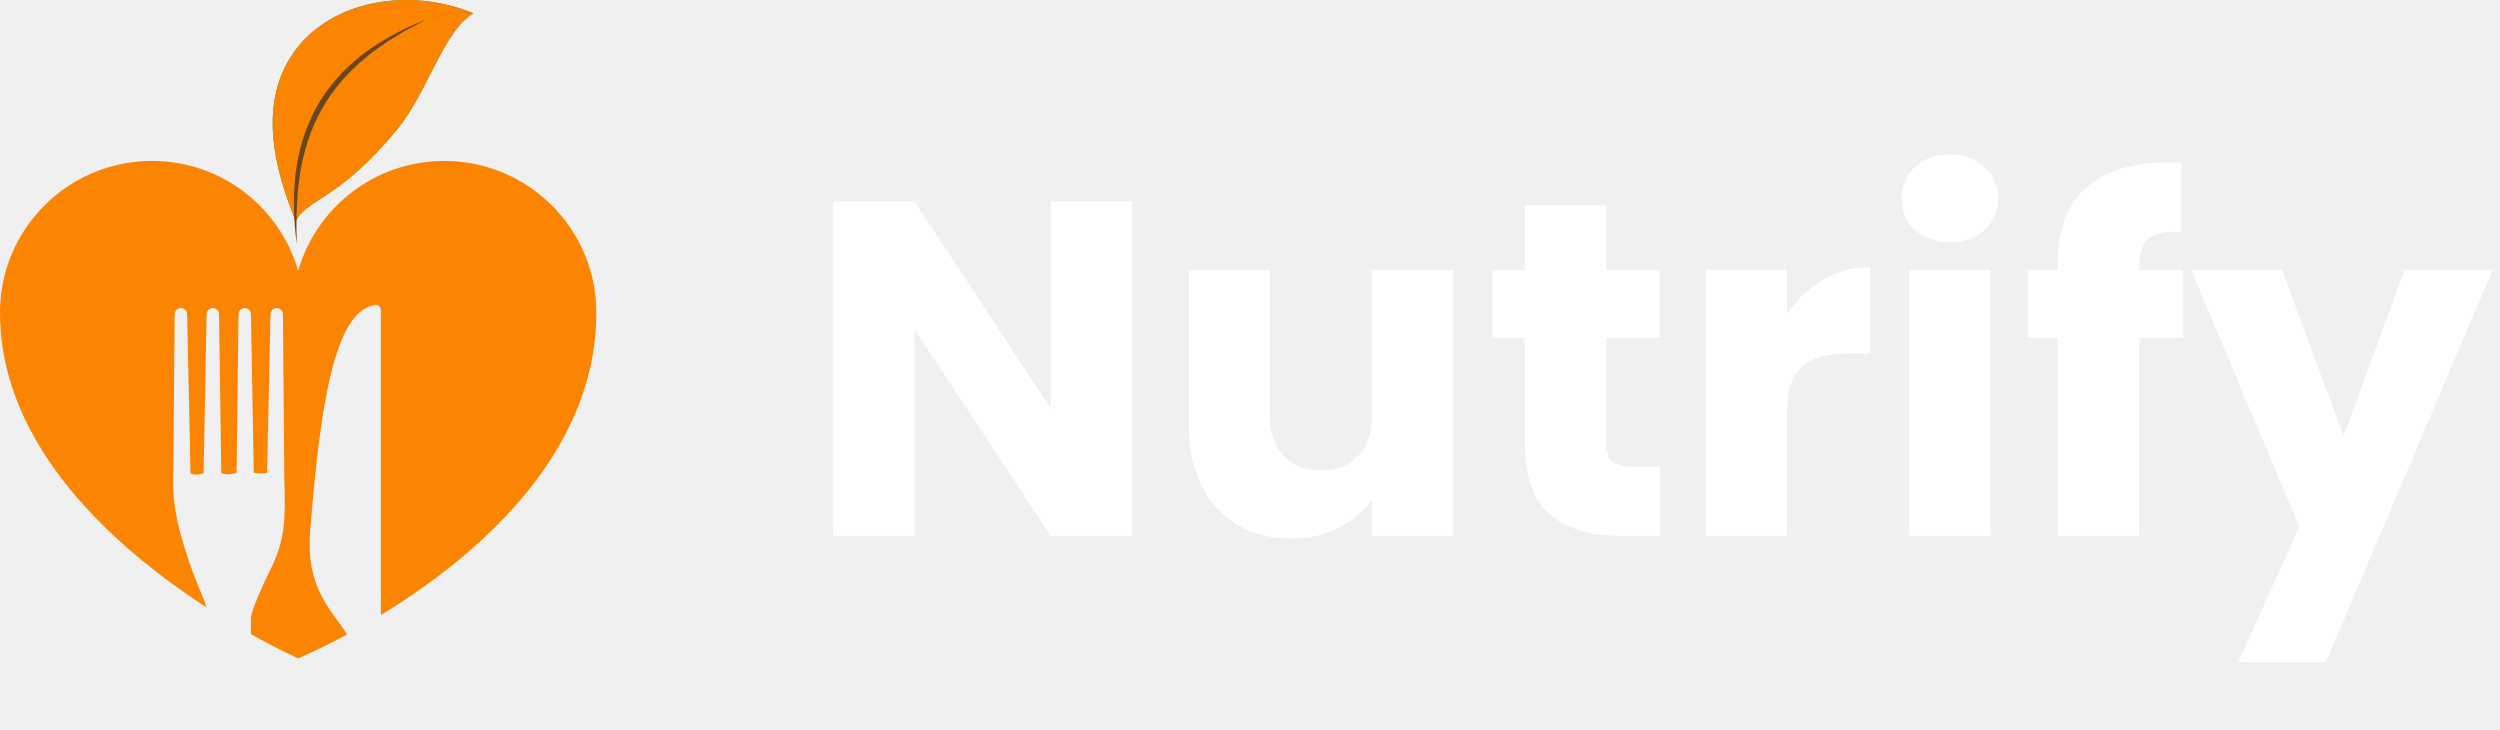
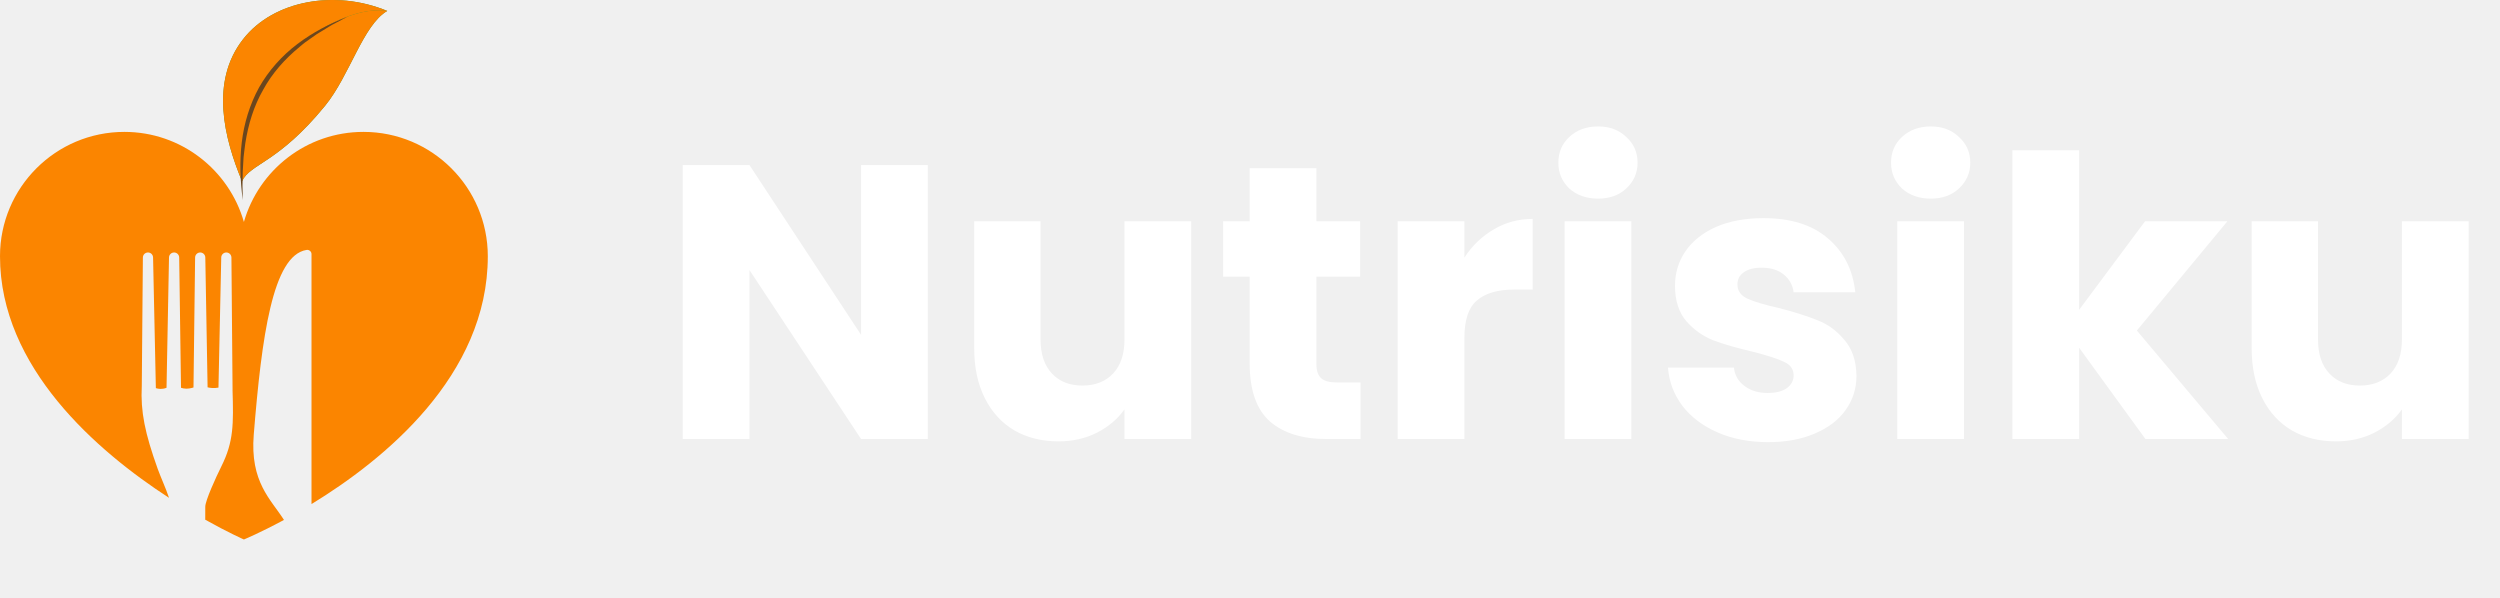
- <svg xmlns="http://www.w3.org/2000/svg" width="168" height="49" viewBox="0 0 168 49" fill="none">
-   <path d="M76.08 36H70.608L61.456 22.144V36H55.984V13.536H61.456L70.608 27.456V13.536H76.08V36ZM97.678 18.144V36H92.207V33.568C91.652 34.357 90.894 34.997 89.934 35.488C88.996 35.957 87.951 36.192 86.799 36.192C85.433 36.192 84.228 35.893 83.183 35.296C82.137 34.677 81.326 33.792 80.751 32.64C80.174 31.488 79.886 30.133 79.886 28.576V18.144H85.326V27.84C85.326 29.035 85.636 29.963 86.254 30.624C86.873 31.285 87.705 31.616 88.751 31.616C89.817 31.616 90.66 31.285 91.278 30.624C91.897 29.963 92.207 29.035 92.207 27.84V18.144H97.678ZM111.561 31.36V36H108.777C106.793 36 105.246 35.52 104.137 34.56C103.028 33.579 102.473 31.989 102.473 29.792V22.688H100.297V18.144H102.473V13.792H107.945V18.144H111.529V22.688H107.945V29.856C107.945 30.389 108.073 30.773 108.329 31.008C108.585 31.243 109.012 31.36 109.609 31.36H111.561ZM120.081 21.12C120.721 20.139 121.521 19.371 122.481 18.816C123.441 18.24 124.508 17.952 125.681 17.952V23.744H124.177C122.812 23.744 121.788 24.043 121.105 24.64C120.422 25.216 120.081 26.24 120.081 27.712V36H114.609V18.144H120.081V21.12ZM131.049 16.288C130.089 16.288 129.299 16.011 128.681 15.456C128.083 14.88 127.785 14.176 127.785 13.344C127.785 12.491 128.083 11.787 128.681 11.232C129.299 10.656 130.089 10.368 131.049 10.368C131.987 10.368 132.755 10.656 133.353 11.232C133.971 11.787 134.281 12.491 134.281 13.344C134.281 14.176 133.971 14.88 133.353 15.456C132.755 16.011 131.987 16.288 131.049 16.288ZM133.769 18.144V36H128.297V18.144H133.769ZM146.694 22.688H143.75V36H138.278V22.688H136.294V18.144H138.278V17.632C138.278 15.435 138.907 13.771 140.166 12.64C141.425 11.488 143.27 10.912 145.702 10.912C146.107 10.912 146.406 10.923 146.598 10.944V15.584C145.553 15.52 144.817 15.669 144.39 16.032C143.963 16.395 143.75 17.045 143.75 17.984V18.144H146.694V22.688ZM167.505 18.144L156.305 44.48H150.417L154.513 35.392L147.249 18.144H153.361L157.489 29.312L161.585 18.144H167.505Z" fill="white" />
-   <path d="M19.881 14.861C18.435 11.383 17.219 6.714 19.975 3.207C22.48 0.018 27.541 -0.872 31.812 0.895C29.816 2.06 28.736 6.189 26.703 8.676C22.84 13.4 20.569 13.396 19.881 14.861Z" fill="#5B8F31" />
-   <path d="M24.793 3.49C23.512 4.546 21.414 6.257 20.595 9.061C19.879 11.506 19.827 13.584 19.858 14.802C19.866 14.822 19.873 14.842 19.882 14.861C20.569 13.397 22.84 13.4 26.703 8.676C28.736 6.189 29.816 2.06 31.812 0.895C31.791 0.886 31.77 0.878 31.749 0.87C29.109 0.561 25.998 2.497 24.793 3.49Z" fill="#FB8500" />
-   <path d="M20.595 9.061C21.415 6.257 23.512 4.546 24.793 3.49C25.998 2.497 29.108 0.561 31.749 0.87C27.491 -0.862 22.468 0.033 19.975 3.207C17.235 6.695 18.422 11.33 19.858 14.802C19.827 13.583 19.879 11.506 20.595 9.061Z" fill="#FB8500" />
-   <path d="M19.946 16.413C19.734 14.857 19.673 13.27 19.86 11.695C20.043 10.123 20.513 8.57 21.282 7.171C22.072 5.783 23.157 4.57 24.423 3.615C25.69 2.657 27.105 1.923 28.572 1.358C28.225 1.545 27.878 1.729 27.529 1.908C27.175 2.076 26.854 2.305 26.516 2.502C26.35 2.605 26.178 2.698 26.015 2.806L25.537 3.143L25.059 3.479C24.903 3.595 24.759 3.726 24.608 3.849C23.407 4.831 22.358 6.003 21.62 7.36C20.848 8.698 20.395 10.202 20.154 11.736C20.097 12.12 20.058 12.507 20.009 12.894L19.941 14.062L19.921 15.236C19.933 15.627 19.941 16.019 19.946 16.413Z" fill="#6A461E" />
-   <path d="M29.857 10.815C25.192 10.815 21.261 13.936 20.037 18.2C18.813 13.936 14.881 10.815 10.217 10.815C4.574 10.815 0 15.381 0 21.014C0 30.142 7.996 37.005 13.886 40.822C13.639 40.079 13.179 39.073 12.953 38.443C11.904 35.515 11.541 33.752 11.646 31.669H11.647L11.738 21.117C11.739 20.888 11.926 20.703 12.156 20.703C12.388 20.703 12.576 20.891 12.575 21.123L12.803 31.827C13.021 31.898 13.332 31.937 13.68 31.798L13.883 21.119C13.884 20.889 14.071 20.703 14.302 20.703C14.533 20.703 14.721 20.89 14.72 21.121L14.869 31.796C15.075 31.872 15.418 31.925 15.895 31.773L16.028 21.121C16.028 20.89 16.215 20.703 16.447 20.703C16.677 20.703 16.865 20.889 16.865 21.119L17.053 31.761C17.26 31.812 17.573 31.852 17.947 31.784L18.175 21.123C18.173 20.892 18.361 20.703 18.593 20.703C18.823 20.703 19.01 20.888 19.012 21.117L19.104 31.971H19.102C19.188 34.781 19.195 36.218 18.195 38.224C17.716 39.183 16.862 41.058 16.862 41.553C16.862 41.651 16.862 42.047 16.861 42.616C18.764 43.681 20.036 44.238 20.036 44.238C20.036 44.238 21.361 43.694 23.327 42.633C22.25 40.944 20.529 39.53 20.846 35.633C21.5 27.587 22.394 20.959 25.175 20.495C25.392 20.459 25.591 20.618 25.591 20.837V41.334C31.521 37.723 40.073 30.817 40.073 21.014C40.073 15.381 35.499 10.815 29.857 10.815Z" fill="#FB8500" />
+ <svg xmlns="http://www.w3.org/2000/svg" width="205" height="49" viewBox="0 0 205 49" fill="none">
+   <path d="M76.08 36H70.608L61.456 22.144V36H55.984V13.536H61.456L70.608 27.456V13.536H76.08V36ZM97.678 18.144V36H92.207V33.568C91.652 34.357 90.894 34.997 89.934 35.488C88.996 35.957 87.951 36.192 86.799 36.192C85.433 36.192 84.228 35.893 83.183 35.296C82.137 34.677 81.326 33.792 80.751 32.64C80.174 31.488 79.886 30.133 79.886 28.576V18.144H85.326V27.84C85.326 29.035 85.636 29.963 86.254 30.624C86.873 31.285 87.705 31.616 88.751 31.616C89.817 31.616 90.66 31.285 91.278 30.624C91.897 29.963 92.207 29.035 92.207 27.84V18.144H97.678ZM111.561 31.36V36H108.777C106.793 36 105.246 35.52 104.137 34.56C103.028 33.579 102.473 31.989 102.473 29.792V22.688H100.297V18.144H102.473V13.792H107.945V18.144H111.529V22.688H107.945V29.856C107.945 30.389 108.073 30.773 108.329 31.008C108.585 31.243 109.012 31.36 109.609 31.36H111.561ZM120.081 21.12C120.721 20.139 121.521 19.371 122.481 18.816C123.441 18.24 124.508 17.952 125.681 17.952V23.744H124.177C122.812 23.744 121.788 24.043 121.105 24.64C120.422 25.216 120.081 26.24 120.081 27.712V36H114.609V18.144H120.081V21.12ZM131.049 16.288C130.089 16.288 129.299 16.011 128.681 15.456C128.083 14.88 127.785 14.176 127.785 13.344C127.785 12.491 128.083 11.787 128.681 11.232C129.299 10.656 130.089 10.368 131.049 10.368C131.987 10.368 132.755 10.656 133.353 11.232C133.971 11.787 134.281 12.491 134.281 13.344C134.281 14.176 133.971 14.88 133.353 15.456C132.755 16.011 131.987 16.288 131.049 16.288ZM133.769 18.144V36H128.297V18.144H133.769ZM144.998 36.256C143.441 36.256 142.054 35.989 140.838 35.456C139.622 34.923 138.662 34.197 137.958 33.28C137.254 32.341 136.859 31.296 136.774 30.144H142.182C142.246 30.763 142.534 31.264 143.046 31.648C143.558 32.032 144.187 32.224 144.934 32.224C145.617 32.224 146.139 32.096 146.502 31.84C146.886 31.563 147.078 31.211 147.078 30.784C147.078 30.272 146.811 29.899 146.278 29.664C145.745 29.408 144.881 29.131 143.686 28.832C142.406 28.533 141.339 28.224 140.486 27.904C139.633 27.563 138.897 27.04 138.278 26.336C137.659 25.611 137.35 24.64 137.35 23.424C137.35 22.4 137.627 21.472 138.182 20.64C138.758 19.787 139.59 19.115 140.678 18.624C141.787 18.133 143.099 17.888 144.614 17.888C146.854 17.888 148.614 18.443 149.894 19.552C151.195 20.661 151.942 22.133 152.134 23.968H147.078C146.993 23.349 146.715 22.859 146.246 22.496C145.798 22.133 145.201 21.952 144.454 21.952C143.814 21.952 143.323 22.08 142.982 22.336C142.641 22.571 142.47 22.901 142.47 23.328C142.47 23.84 142.737 24.224 143.27 24.48C143.825 24.736 144.678 24.992 145.83 25.248C147.153 25.589 148.23 25.931 149.062 26.272C149.894 26.592 150.619 27.125 151.238 27.872C151.878 28.597 152.209 29.579 152.23 30.816C152.23 31.861 151.931 32.8 151.334 33.632C150.758 34.443 149.915 35.083 148.806 35.552C147.718 36.021 146.449 36.256 144.998 36.256ZM158.33 16.288C157.37 16.288 156.58 16.011 155.962 15.456C155.364 14.88 155.066 14.176 155.066 13.344C155.066 12.491 155.364 11.787 155.962 11.232C156.58 10.656 157.37 10.368 158.33 10.368C159.268 10.368 160.036 10.656 160.634 11.232C161.252 11.787 161.562 12.491 161.562 13.344C161.562 14.176 161.252 14.88 160.634 15.456C160.036 16.011 159.268 16.288 158.33 16.288ZM161.05 18.144V36H155.578V18.144H161.05ZM175.927 36L170.487 28.512V36H165.015V12.32H170.487V25.408L175.895 18.144H182.647L175.223 27.104L182.711 36H175.927ZM202.429 18.144V36H196.957V33.568C196.402 34.357 195.645 34.997 194.685 35.488C193.746 35.957 192.701 36.192 191.549 36.192C190.183 36.192 188.978 35.893 187.933 35.296C186.887 34.677 186.077 33.792 185.501 32.64C184.925 31.488 184.637 30.133 184.637 28.576V18.144H190.077V27.84C190.077 29.035 190.386 29.963 191.005 30.624C191.623 31.285 192.455 31.616 193.501 31.616C194.567 31.616 195.41 31.285 196.029 30.624C196.647 29.963 196.957 29.035 196.957 27.84V18.144H202.429Z" fill="white" />
+   <path d="M19.845 14.861C18.401 11.383 17.188 6.714 19.939 3.207C22.439 0.018 27.49 -0.872 31.754 0.895C29.762 2.06 28.684 6.189 26.654 8.676C22.799 13.4 20.531 13.396 19.845 14.861Z" fill="#5B8F31" />
+   <path d="M24.748 3.49C23.47 4.546 21.375 6.257 20.557 9.061C19.843 11.506 19.791 13.584 19.821 14.802C19.83 14.822 19.837 14.842 19.846 14.861C20.531 13.397 22.799 13.4 26.654 8.676C28.684 6.189 29.762 2.06 31.754 0.895C31.733 0.886 31.712 0.878 31.691 0.87C29.056 0.561 25.951 2.497 24.748 3.49Z" fill="#FB8500" />
+   <path d="M20.557 9.061C21.376 6.257 23.47 4.546 24.748 3.49C25.951 2.497 29.055 0.561 31.691 0.87C27.442 -0.862 22.427 0.033 19.939 3.207C17.203 6.695 18.388 11.33 19.822 14.802C19.791 13.583 19.843 11.506 20.557 9.061Z" fill="#FB8500" />
+   <path d="M19.91 16.413C19.698 14.857 19.637 13.27 19.823 11.695C20.006 10.123 20.476 8.57 21.243 7.171C22.032 5.783 23.114 4.57 24.379 3.615C25.643 2.657 27.055 1.923 28.52 1.358C28.174 1.545 27.827 1.729 27.479 1.908C27.125 2.076 26.805 2.305 26.468 2.502C26.302 2.605 26.13 2.698 25.968 2.806L25.49 3.143L25.013 3.479C24.857 3.595 24.713 3.726 24.563 3.849C23.364 4.831 22.318 6.003 21.581 7.36C20.81 8.698 20.358 10.202 20.117 11.736C20.061 12.12 20.021 12.507 19.973 12.894L19.905 14.062L19.884 15.236C19.897 15.627 19.905 16.019 19.91 16.413Z" fill="#6A461E" />
+   <path d="M29.802 10.815C25.146 10.815 21.222 13.936 20 18.2C18.778 13.936 14.854 10.815 10.198 10.815C4.566 10.815 0 15.381 0 21.014C0 30.142 7.981 37.005 13.86 40.822C13.614 40.079 13.155 39.073 12.93 38.443C11.882 35.515 11.52 33.752 11.625 31.669H11.626L11.716 21.117C11.718 20.888 11.905 20.703 12.134 20.703C12.366 20.703 12.553 20.891 12.552 21.123L12.78 31.827C12.998 31.898 13.307 31.937 13.655 31.798L13.858 21.119C13.859 20.889 14.046 20.703 14.276 20.703C14.507 20.703 14.694 20.89 14.694 21.121L14.842 31.796C15.048 31.872 15.389 31.925 15.866 31.773L15.999 21.121C15.999 20.89 16.186 20.703 16.417 20.703C16.647 20.703 16.834 20.889 16.835 21.119L17.022 31.761C17.228 31.812 17.542 31.852 17.914 31.784L18.142 21.123C18.14 20.892 18.327 20.703 18.559 20.703C18.788 20.703 18.975 20.888 18.977 21.117L19.07 31.971H19.067C19.153 34.781 19.16 36.218 18.161 38.224C17.683 39.183 16.832 41.058 16.832 41.553C16.832 41.651 16.831 42.047 16.83 42.616C18.73 43.681 20 44.238 20 44.238C20 44.238 21.322 43.694 23.285 42.633C22.21 40.944 20.491 39.53 20.808 35.633C21.461 27.587 22.354 20.959 25.129 20.495C25.345 20.459 25.544 20.618 25.544 20.837V41.334C31.463 37.723 40 30.817 40 21.014C40 15.381 35.434 10.815 29.802 10.815Z" fill="#FB8500" />
</svg>
